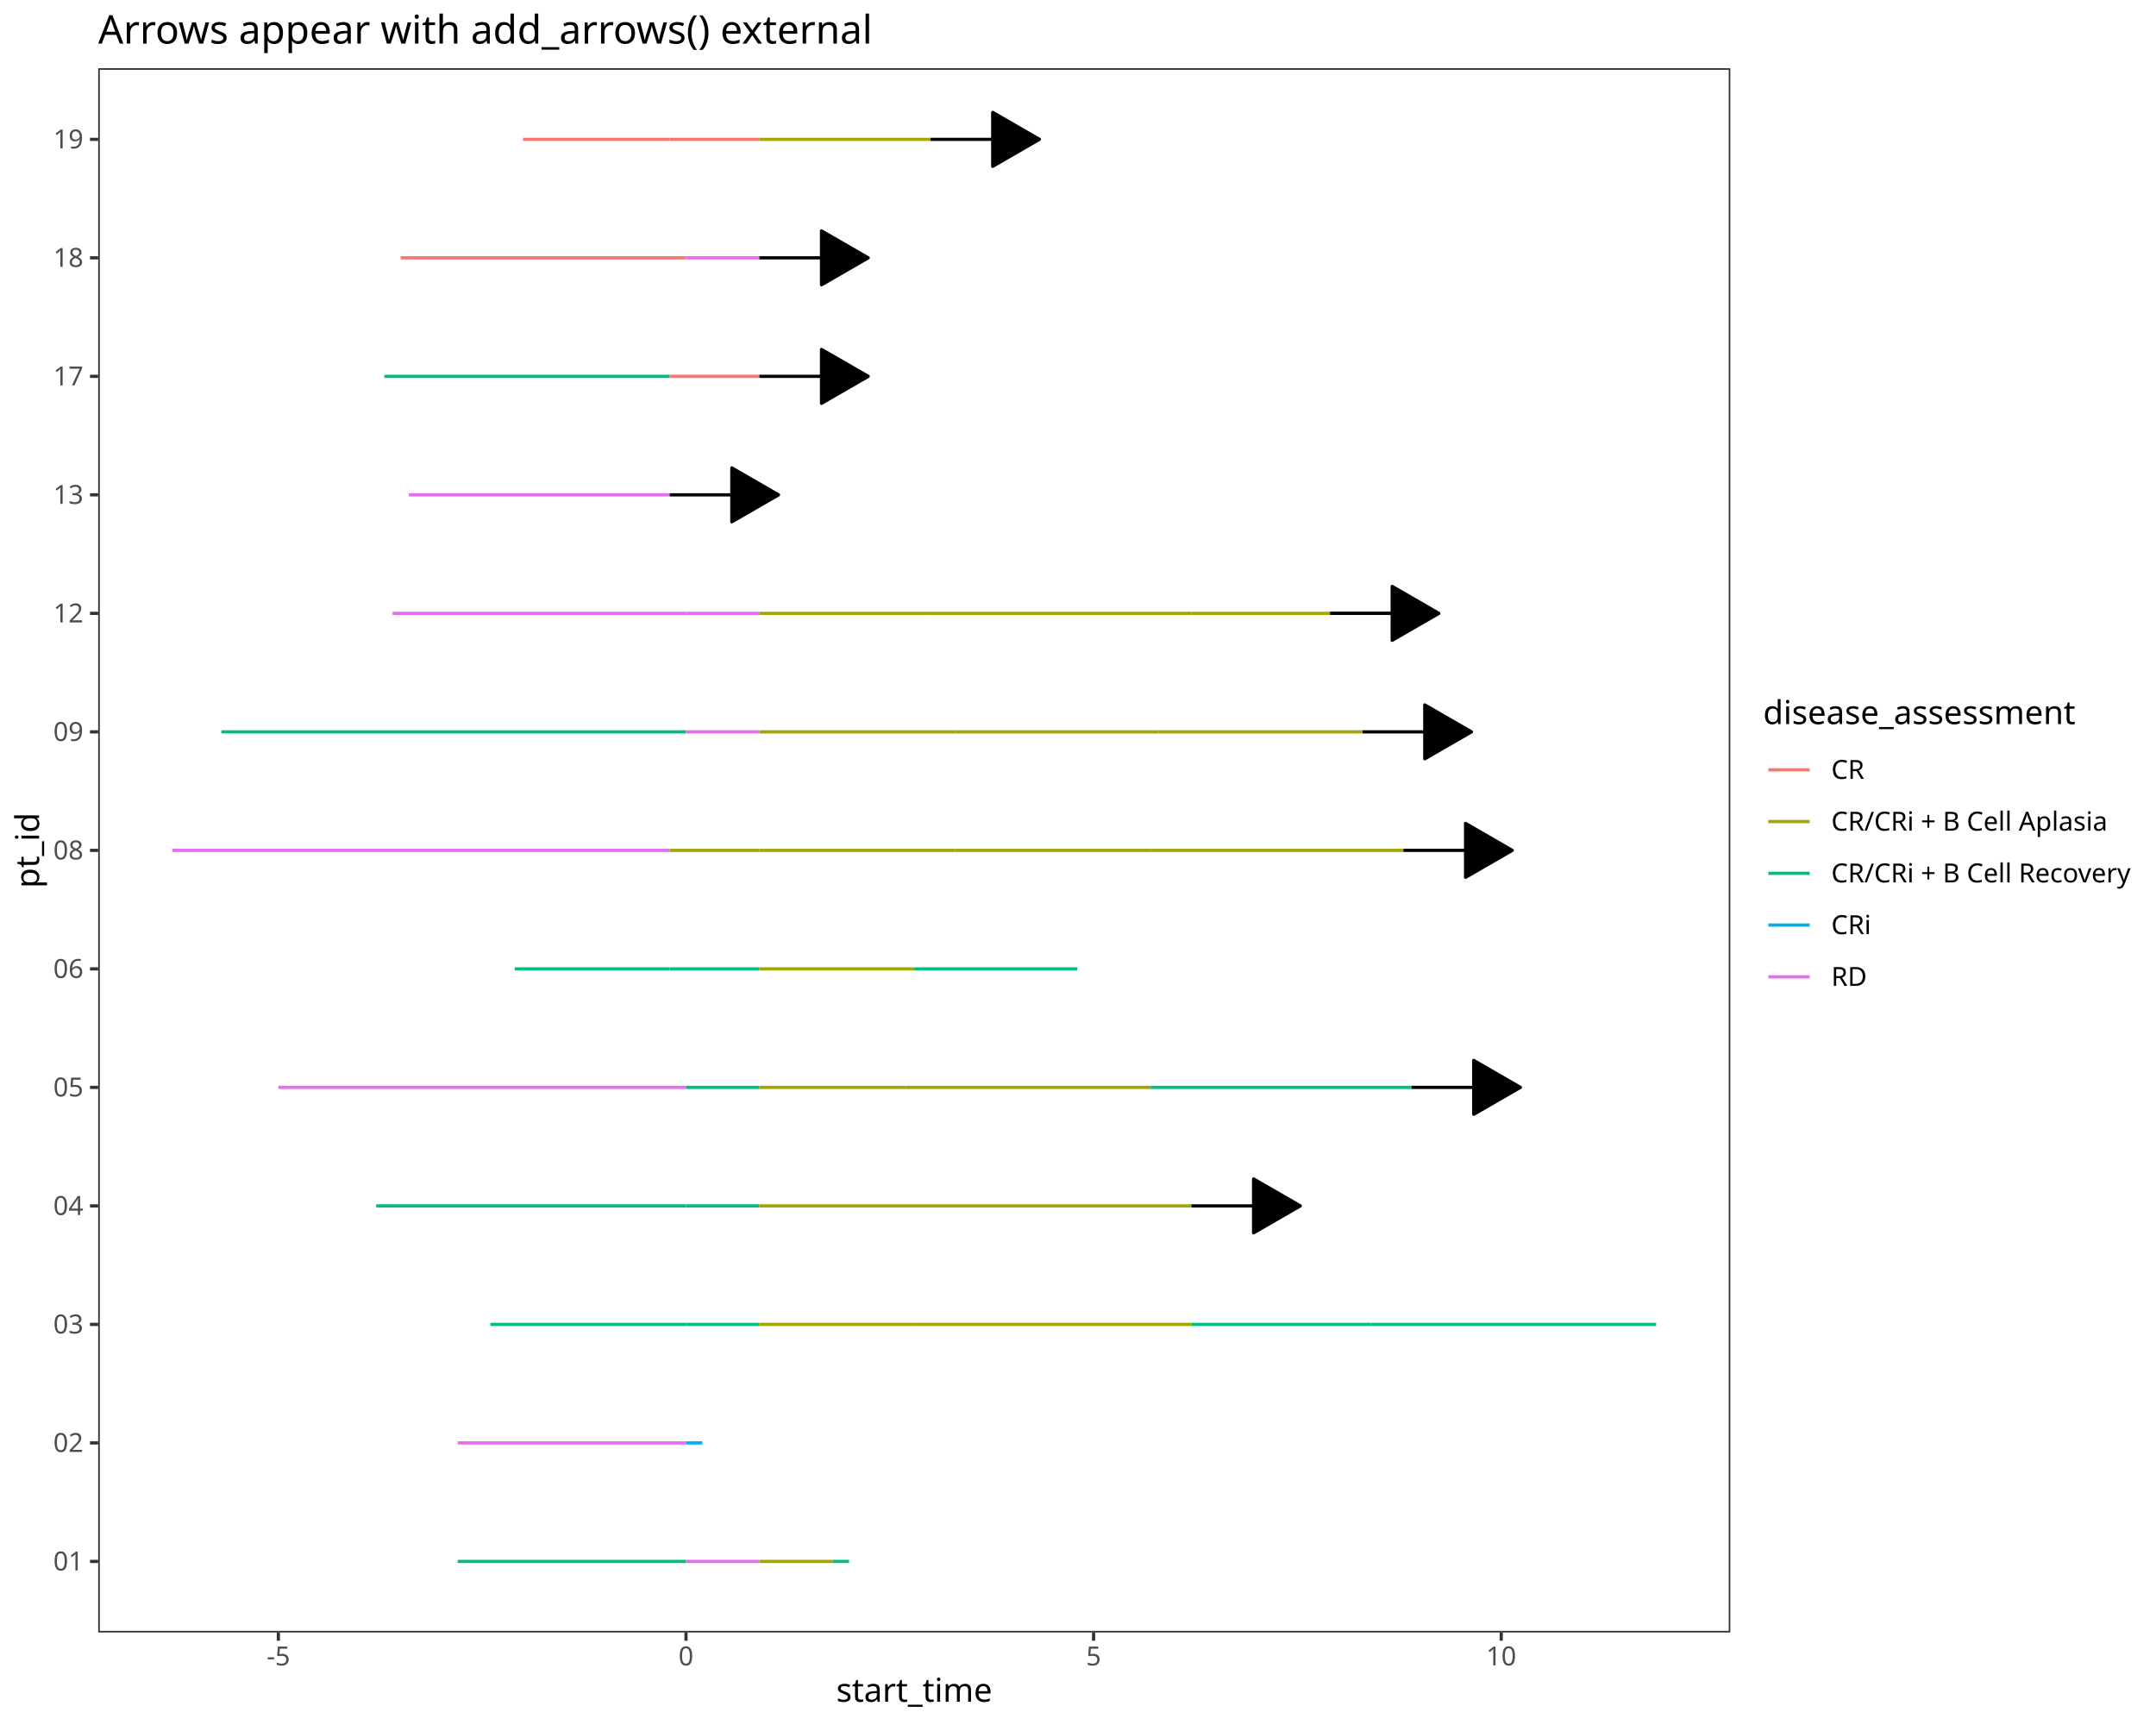
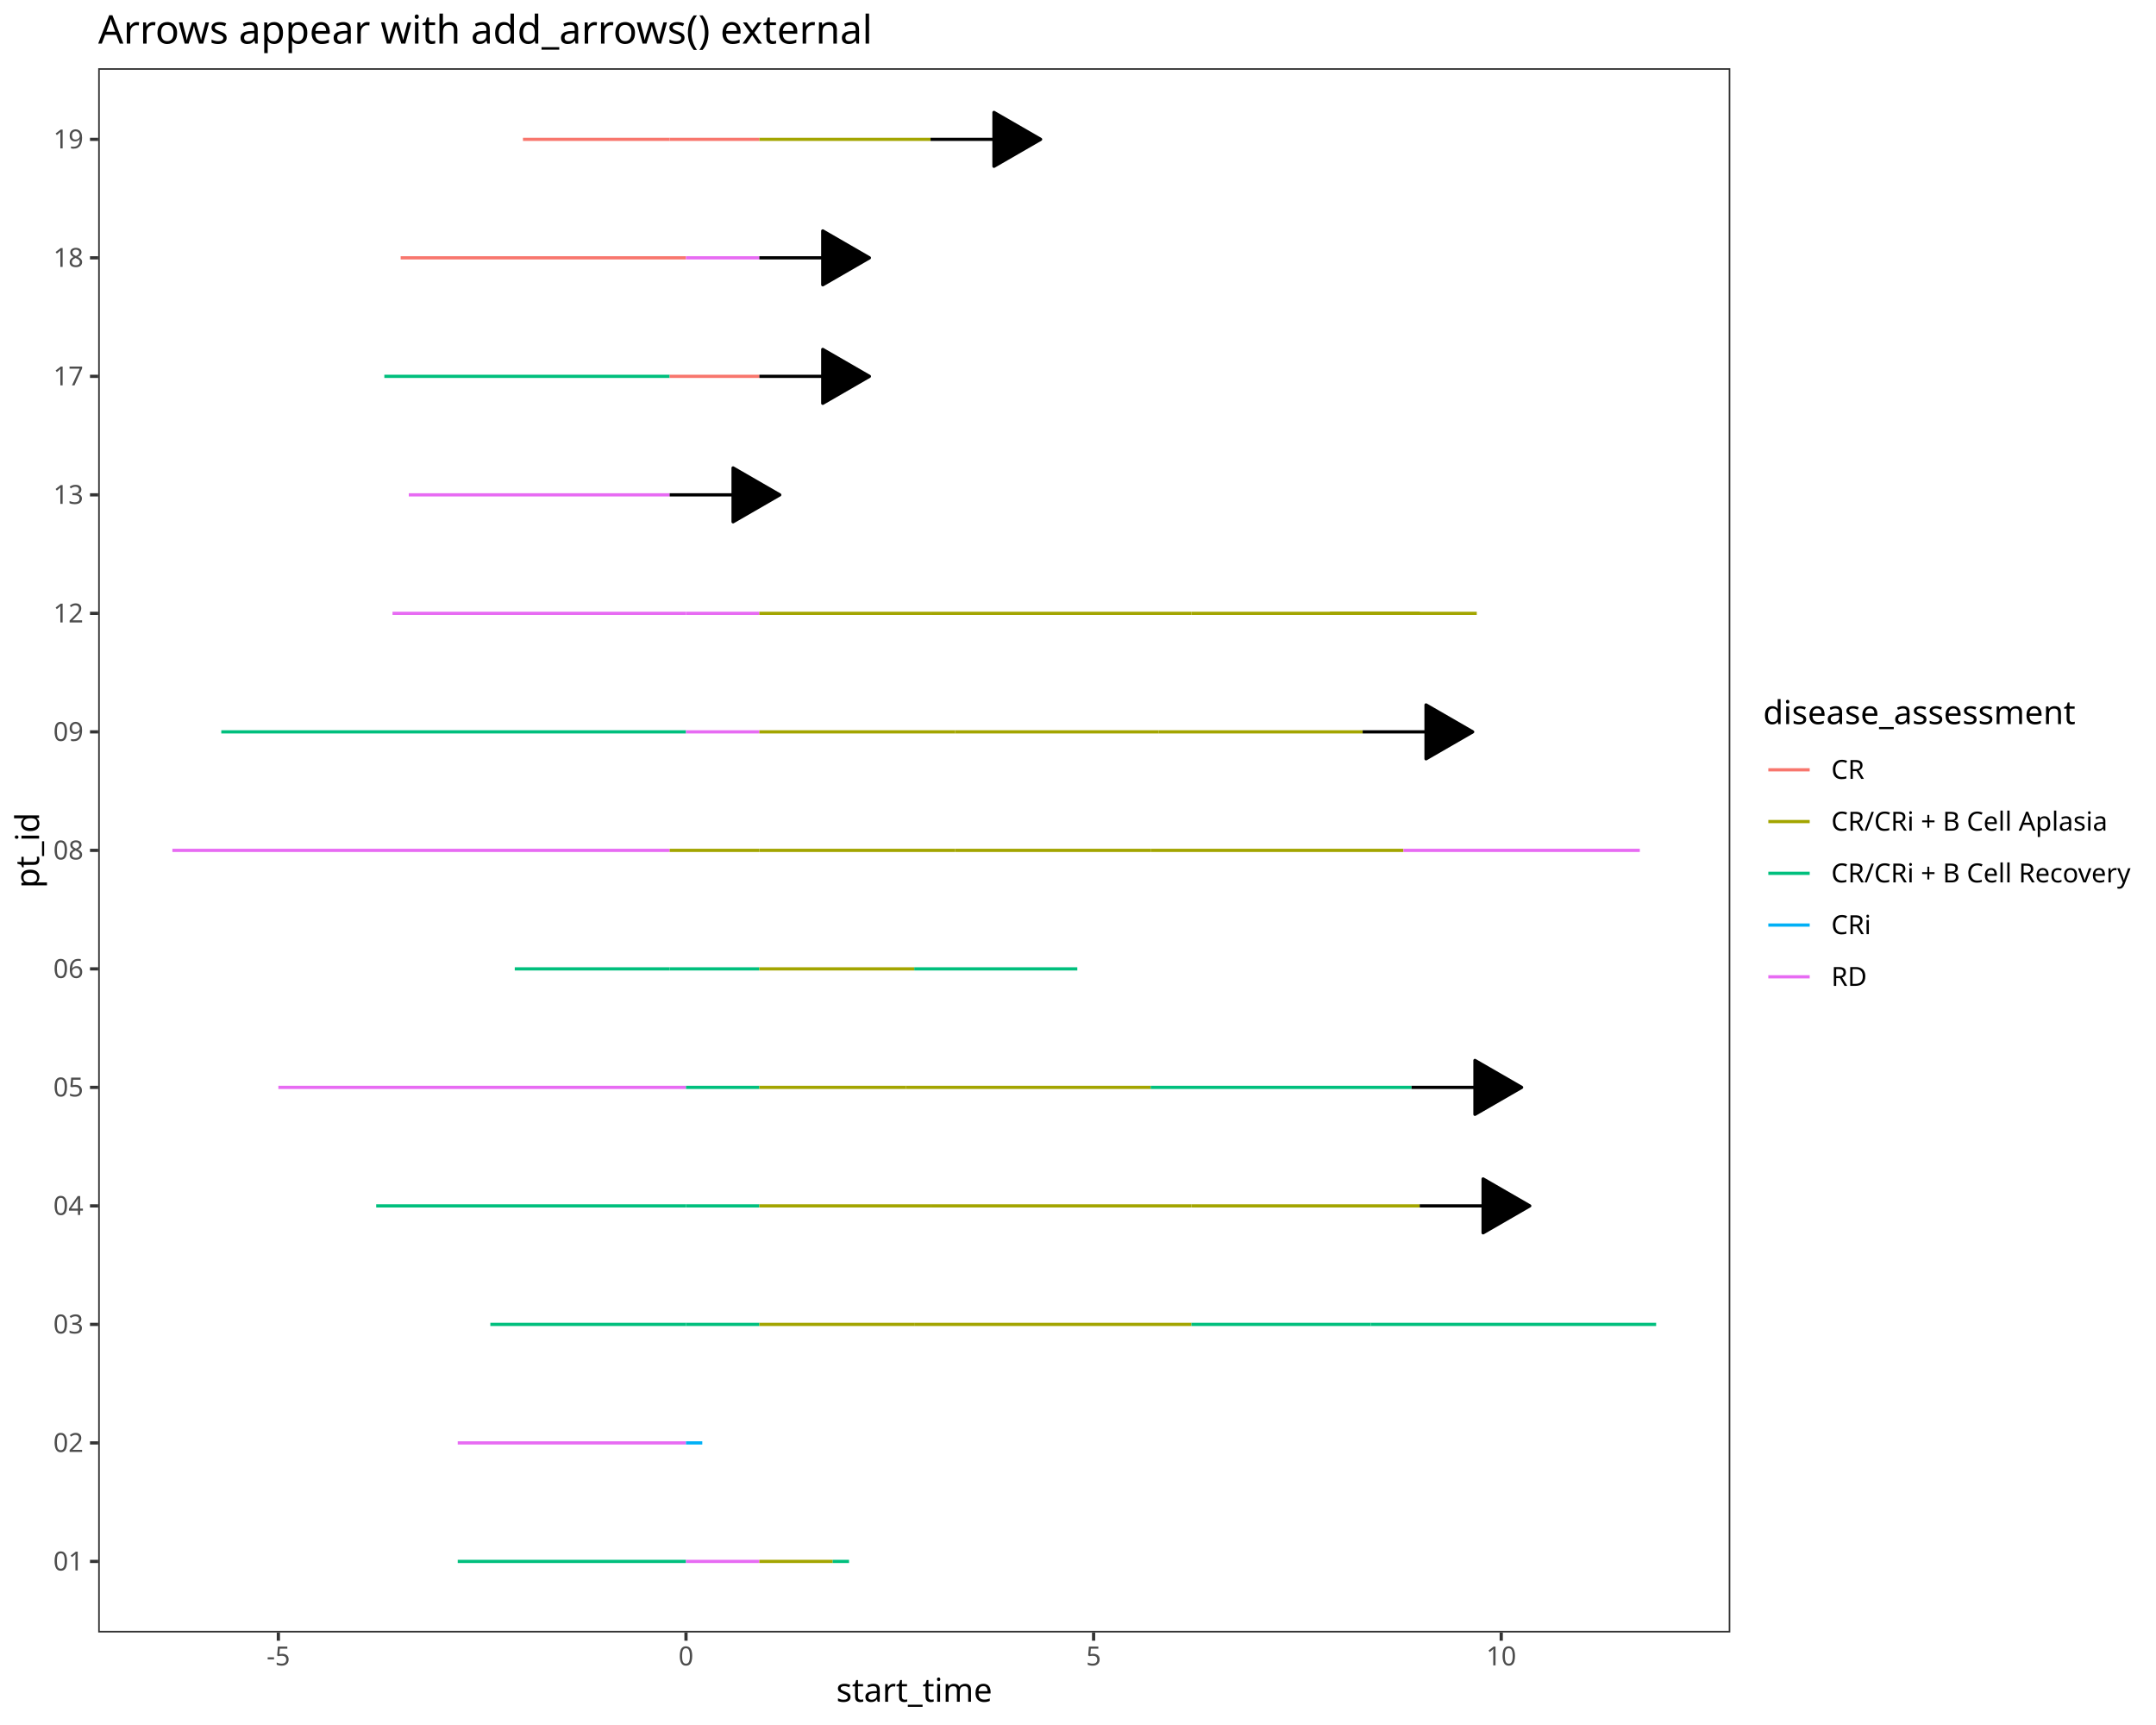
<svg xmlns="http://www.w3.org/2000/svg" class="svglite" data-engine-version="2.0" width="720.00pt" height="576.00pt" viewBox="0 0 720.00 576.00">
  <defs>
    <style type="text/css">
    .svglite line, .svglite polyline, .svglite polygon, .svglite path, .svglite rect, .svglite circle {
      fill: none;
      stroke: #000000;
      stroke-linecap: round;
      stroke-linejoin: round;
      stroke-miterlimit: 10.00;
    }
  </style>
  </defs>
  <rect width="100%" height="100%" style="stroke: none; fill: #FFFFFF;" />
  <defs>
    <clipPath id="cpMC4wMHw3MjAuMDB8MC4wMHw1NzYuMDA=">
      <rect x="0.00" y="0.00" width="720.00" height="576.00" />
    </clipPath>
  </defs>
  <g clip-path="url(#cpMC4wMHw3MjAuMDB8MC4wMHw1NzYuMDA=)">
    <rect x="0.00" y="0.00" width="720.00" height="576.00" style="stroke-width: 1.07; stroke: #FFFFFF; fill: #FFFFFF;" />
  </g>
  <defs>
    <clipPath id="cpMzIuNzl8NTc3Ljg0fDIyLjc4fDU0NS4xMQ==">
      <rect x="32.79" y="22.78" width="545.05" height="522.33" />
    </clipPath>
  </defs>
  <g clip-path="url(#cpMzIuNzl8NTc3Ljg0fDIyLjc4fDU0NS4xMQ==)">
    <rect x="32.79" y="22.78" width="545.05" height="522.33" style="stroke-width: 1.07; stroke: none; fill: #FFFFFF;" />
    <line x1="152.86" y1="521.37" x2="229.09" y2="521.37" style="stroke-width: 1.07; stroke: #00BF7D; stroke-linecap: butt;" />
    <line x1="229.09" y1="521.37" x2="253.59" y2="521.37" style="stroke-width: 1.07; stroke: #E76BF3; stroke-linecap: butt;" />
    <line x1="253.59" y1="521.37" x2="278.09" y2="521.37" style="stroke-width: 1.07; stroke: #A3A500; stroke-linecap: butt;" />
    <line x1="278.09" y1="521.37" x2="283.54" y2="521.37" style="stroke-width: 1.07; stroke: #00BF7D; stroke-linecap: butt;" />
    <line x1="152.86" y1="481.80" x2="229.09" y2="481.80" style="stroke-width: 1.07; stroke: #E76BF3; stroke-linecap: butt;" />
    <line x1="229.09" y1="481.80" x2="234.53" y2="481.80" style="stroke-width: 1.07; stroke: #00B0F6; stroke-linecap: butt;" />
    <line x1="163.75" y1="442.23" x2="229.09" y2="442.23" style="stroke-width: 1.07; stroke: #00BF7D; stroke-linecap: butt;" />
    <line x1="229.09" y1="442.23" x2="253.59" y2="442.23" style="stroke-width: 1.07; stroke: #00BF7D; stroke-linecap: butt;" />
    <line x1="253.59" y1="442.23" x2="305.32" y2="442.23" style="stroke-width: 1.07; stroke: #A3A500; stroke-linecap: butt;" />
    <line x1="305.32" y1="442.23" x2="397.88" y2="442.23" style="stroke-width: 1.07; stroke: #A3A500; stroke-linecap: butt;" />
    <line x1="397.88" y1="442.23" x2="457.78" y2="442.23" style="stroke-width: 1.07; stroke: #00BF7D; stroke-linecap: butt;" />
    <line x1="457.78" y1="442.23" x2="553.07" y2="442.23" style="stroke-width: 1.07; stroke: #00BF7D; stroke-linecap: butt;" />
    <line x1="553.07" y1="442.23" x2="553.07" y2="442.23" style="stroke-width: 1.07; stroke: #00BF7D; stroke-linecap: butt;" />
    <line x1="125.63" y1="402.66" x2="229.09" y2="402.66" style="stroke-width: 1.07; stroke: #00BF7D; stroke-linecap: butt;" />
    <line x1="229.09" y1="402.66" x2="253.59" y2="402.66" style="stroke-width: 1.07; stroke: #00BF7D; stroke-linecap: butt;" />
    <line x1="253.59" y1="402.66" x2="310.76" y2="402.66" style="stroke-width: 1.07; stroke: #A3A500; stroke-linecap: butt;" />
    <line x1="310.76" y1="402.66" x2="397.88" y2="402.66" style="stroke-width: 1.07; stroke: #A3A500; stroke-linecap: butt;" />
+     <line x1="397.88" y1="402.66" x2="474.11" y2="402.66" style="stroke-width: 1.07; stroke: #A3A500; stroke-linecap: butt;" />
    <line x1="92.96" y1="363.09" x2="229.09" y2="363.09" style="stroke-width: 1.07; stroke: #E76BF3; stroke-linecap: butt;" />
    <line x1="229.09" y1="363.09" x2="253.59" y2="363.09" style="stroke-width: 1.07; stroke: #00BF7D; stroke-linecap: butt;" />
    <line x1="253.59" y1="363.09" x2="302.60" y2="363.09" style="stroke-width: 1.07; stroke: #A3A500; stroke-linecap: butt;" />
    <line x1="302.60" y1="363.09" x2="384.27" y2="363.09" style="stroke-width: 1.07; stroke: #A3A500; stroke-linecap: butt;" />
    <line x1="384.27" y1="363.09" x2="471.39" y2="363.09" style="stroke-width: 1.07; stroke: #00BF7D; stroke-linecap: butt;" />
    <line x1="171.91" y1="323.52" x2="223.64" y2="323.52" style="stroke-width: 1.07; stroke: #00BF7D; stroke-linecap: butt;" />
    <line x1="223.64" y1="323.52" x2="253.59" y2="323.52" style="stroke-width: 1.07; stroke: #00BF7D; stroke-linecap: butt;" />
    <line x1="253.59" y1="323.52" x2="305.32" y2="323.52" style="stroke-width: 1.07; stroke: #A3A500; stroke-linecap: butt;" />
    <line x1="305.32" y1="323.52" x2="359.77" y2="323.52" style="stroke-width: 1.07; stroke: #00BF7D; stroke-linecap: butt;" />
    <line x1="57.57" y1="283.95" x2="223.64" y2="283.95" style="stroke-width: 1.07; stroke: #E76BF3; stroke-linecap: butt;" />
    <line x1="223.64" y1="283.95" x2="253.59" y2="283.95" style="stroke-width: 1.07; stroke: #A3A500; stroke-linecap: butt;" />
    <line x1="253.59" y1="283.95" x2="318.93" y2="283.95" style="stroke-width: 1.07; stroke: #A3A500; stroke-linecap: butt;" />
    <line x1="318.93" y1="283.95" x2="384.27" y2="283.95" style="stroke-width: 1.07; stroke: #A3A500; stroke-linecap: butt;" />
    <line x1="384.27" y1="283.95" x2="468.67" y2="283.95" style="stroke-width: 1.07; stroke: #A3A500; stroke-linecap: butt;" />
+     <line x1="468.67" y1="283.95" x2="547.62" y2="283.95" style="stroke-width: 1.07; stroke: #E76BF3; stroke-linecap: butt;" />
    <line x1="73.90" y1="244.38" x2="229.09" y2="244.38" style="stroke-width: 1.07; stroke: #00BF7D; stroke-linecap: butt;" />
    <line x1="229.09" y1="244.38" x2="253.59" y2="244.38" style="stroke-width: 1.07; stroke: #E76BF3; stroke-linecap: butt;" />
    <line x1="253.59" y1="244.38" x2="318.93" y2="244.38" style="stroke-width: 1.07; stroke: #A3A500; stroke-linecap: butt;" />
    <line x1="318.93" y1="244.38" x2="386.99" y2="244.38" style="stroke-width: 1.07; stroke: #A3A500; stroke-linecap: butt;" />
    <line x1="386.99" y1="244.38" x2="455.06" y2="244.38" style="stroke-width: 1.07; stroke: #A3A500; stroke-linecap: butt;" />
    <line x1="131.08" y1="204.81" x2="229.09" y2="204.81" style="stroke-width: 1.07; stroke: #E76BF3; stroke-linecap: butt;" />
    <line x1="229.09" y1="204.81" x2="253.59" y2="204.81" style="stroke-width: 1.07; stroke: #E76BF3; stroke-linecap: butt;" />
    <line x1="253.59" y1="204.81" x2="310.76" y2="204.81" style="stroke-width: 1.07; stroke: #A3A500; stroke-linecap: butt;" />
    <line x1="310.76" y1="204.81" x2="397.88" y2="204.81" style="stroke-width: 1.07; stroke: #A3A500; stroke-linecap: butt;" />
    <line x1="397.88" y1="204.81" x2="474.11" y2="204.81" style="stroke-width: 1.07; stroke: #A3A500; stroke-linecap: butt;" />
    <line x1="474.11" y1="204.81" x2="444.17" y2="204.81" style="stroke-width: 1.07; stroke: #A3A500; stroke-linecap: butt;" />
+     <line x1="444.17" y1="204.81" x2="493.17" y2="204.81" style="stroke-width: 1.07; stroke: #A3A500; stroke-linecap: butt;" />
    <line x1="136.52" y1="165.24" x2="223.64" y2="165.24" style="stroke-width: 1.07; stroke: #E76BF3; stroke-linecap: butt;" />
    <line x1="128.35" y1="125.67" x2="223.64" y2="125.67" style="stroke-width: 1.07; stroke: #00BF7D; stroke-linecap: butt;" />
    <line x1="223.64" y1="125.67" x2="253.59" y2="125.67" style="stroke-width: 1.07; stroke: #F8766D; stroke-linecap: butt;" />
    <line x1="133.80" y1="86.10" x2="229.09" y2="86.10" style="stroke-width: 1.07; stroke: #F8766D; stroke-linecap: butt;" />
    <line x1="229.09" y1="86.10" x2="253.59" y2="86.10" style="stroke-width: 1.07; stroke: #E76BF3; stroke-linecap: butt;" />
    <line x1="174.64" y1="46.53" x2="223.64" y2="46.53" style="stroke-width: 1.07; stroke: #F8766D; stroke-linecap: butt;" />
    <line x1="223.64" y1="46.53" x2="253.59" y2="46.53" style="stroke-width: 1.07; stroke: #F8766D; stroke-linecap: butt;" />
    <line x1="253.59" y1="46.53" x2="310.76" y2="46.53" style="stroke-width: 1.07; stroke: #A3A500; stroke-linecap: butt;" />
-     <line x1="397.88" y1="402.66" x2="434.23" y2="402.66" style="stroke-width: 1.07; stroke-linecap: butt;" />
-     <polygon points="418.64,411.66 434.23,402.66 418.64,393.66 " style="stroke-width: 1.07; stroke-linecap: butt; fill: #000000;" />
-     <line x1="471.39" y1="363.09" x2="507.74" y2="363.09" style="stroke-width: 1.07; stroke-linecap: butt;" />
-     <polygon points="492.15,372.09 507.74,363.09 492.15,354.09 " style="stroke-width: 1.07; stroke-linecap: butt; fill: #000000;" />
-     <line x1="468.67" y1="283.95" x2="505.01" y2="283.95" style="stroke-width: 1.07; stroke-linecap: butt;" />
-     <polygon points="489.43,292.95 505.01,283.95 489.43,274.95 " style="stroke-width: 1.07; stroke-linecap: butt; fill: #000000;" />
-     <line x1="455.06" y1="244.38" x2="491.40" y2="244.38" style="stroke-width: 1.07; stroke-linecap: butt;" />
-     <polygon points="475.81,253.38 491.40,244.38 475.81,235.38 " style="stroke-width: 1.07; stroke-linecap: butt; fill: #000000;" />
-     <line x1="444.17" y1="204.81" x2="480.51" y2="204.81" style="stroke-width: 1.07; stroke-linecap: butt;" />
-     <polygon points="464.92,213.81 480.51,204.81 464.92,195.81 " style="stroke-width: 1.07; stroke-linecap: butt; fill: #000000;" />
-     <line x1="223.64" y1="165.24" x2="259.99" y2="165.24" style="stroke-width: 1.07; stroke-linecap: butt;" />
-     <polygon points="244.40,174.24 259.99,165.24 244.40,156.24 " style="stroke-width: 1.07; stroke-linecap: butt; fill: #000000;" />
-     <line x1="253.59" y1="125.67" x2="289.94" y2="125.67" style="stroke-width: 1.07; stroke-linecap: butt;" />
-     <polygon points="274.35,134.67 289.94,125.67 274.35,116.67 " style="stroke-width: 1.07; stroke-linecap: butt; fill: #000000;" />
-     <line x1="253.59" y1="86.10" x2="289.94" y2="86.10" style="stroke-width: 1.07; stroke-linecap: butt;" />
-     <polygon points="274.35,95.10 289.94,86.10 274.35,77.10 " style="stroke-width: 1.07; stroke-linecap: butt; fill: #000000;" />
-     <line x1="310.76" y1="46.53" x2="347.11" y2="46.53" style="stroke-width: 1.07; stroke-linecap: butt;" />
-     <polygon points="331.52,55.53 347.11,46.53 331.52,37.53 " style="stroke-width: 1.07; stroke-linecap: butt; fill: #000000;" />
+     <line x1="474.11" y1="402.66" x2="510.87" y2="402.66" style="stroke-width: 1.07; stroke-linecap: butt;" />
+     <polygon points="495.28,411.66 510.87,402.66 495.28,393.66 " style="stroke-width: 1.07; stroke-linecap: butt; fill: #000000;" />
+     <line x1="471.39" y1="363.09" x2="508.15" y2="363.09" style="stroke-width: 1.07; stroke-linecap: butt;" />
+     <polygon points="492.56,372.09 508.15,363.09 492.56,354.09 " style="stroke-width: 1.07; stroke-linecap: butt; fill: #000000;" />
+     <line x1="455.06" y1="244.38" x2="491.81" y2="244.38" style="stroke-width: 1.07; stroke-linecap: butt;" />
+     <polygon points="476.22,253.38 491.81,244.38 476.22,235.38 " style="stroke-width: 1.07; stroke-linecap: butt; fill: #000000;" />
+     <line x1="223.64" y1="165.24" x2="260.40" y2="165.24" style="stroke-width: 1.07; stroke-linecap: butt;" />
+     <polygon points="244.81,174.24 260.40,165.24 244.81,156.24 " style="stroke-width: 1.07; stroke-linecap: butt; fill: #000000;" />
+     <line x1="253.59" y1="125.67" x2="290.34" y2="125.67" style="stroke-width: 1.07; stroke-linecap: butt;" />
+     <polygon points="274.76,134.67 290.34,125.67 274.76,116.67 " style="stroke-width: 1.07; stroke-linecap: butt; fill: #000000;" />
+     <line x1="253.59" y1="86.10" x2="290.34" y2="86.10" style="stroke-width: 1.07; stroke-linecap: butt;" />
+     <polygon points="274.76,95.10 290.34,86.10 274.76,77.10 " style="stroke-width: 1.07; stroke-linecap: butt; fill: #000000;" />
+     <line x1="310.76" y1="46.53" x2="347.52" y2="46.53" style="stroke-width: 1.07; stroke-linecap: butt;" />
+     <polygon points="331.93,55.53 347.52,46.53 331.93,37.53 " style="stroke-width: 1.07; stroke-linecap: butt; fill: #000000;" />
    <rect x="32.79" y="22.78" width="545.05" height="522.33" style="stroke-width: 1.07; stroke: #333333;" />
  </g>
  <g clip-path="url(#cpMC4wMHw3MjAuMDB8MC4wMHw1NzYuMDA=)">
    <text x="27.86" y="524.40" text-anchor="end" style="font-size: 8.80px; fill: #4D4D4D; font-family: sans;" textLength="9.79px" lengthAdjust="spacingAndGlyphs">01</text>
    <text x="27.86" y="484.83" text-anchor="end" style="font-size: 8.80px; fill: #4D4D4D; font-family: sans;" textLength="9.79px" lengthAdjust="spacingAndGlyphs">02</text>
    <text x="27.86" y="445.26" text-anchor="end" style="font-size: 8.80px; fill: #4D4D4D; font-family: sans;" textLength="9.79px" lengthAdjust="spacingAndGlyphs">03</text>
    <text x="27.86" y="405.69" text-anchor="end" style="font-size: 8.80px; fill: #4D4D4D; font-family: sans;" textLength="9.79px" lengthAdjust="spacingAndGlyphs">04</text>
    <text x="27.86" y="366.12" text-anchor="end" style="font-size: 8.80px; fill: #4D4D4D; font-family: sans;" textLength="9.79px" lengthAdjust="spacingAndGlyphs">05</text>
    <text x="27.86" y="326.55" text-anchor="end" style="font-size: 8.80px; fill: #4D4D4D; font-family: sans;" textLength="9.79px" lengthAdjust="spacingAndGlyphs">06</text>
    <text x="27.86" y="286.98" text-anchor="end" style="font-size: 8.80px; fill: #4D4D4D; font-family: sans;" textLength="9.79px" lengthAdjust="spacingAndGlyphs">08</text>
    <text x="27.86" y="247.41" text-anchor="end" style="font-size: 8.80px; fill: #4D4D4D; font-family: sans;" textLength="9.79px" lengthAdjust="spacingAndGlyphs">09</text>
    <text x="27.86" y="207.84" text-anchor="end" style="font-size: 8.80px; fill: #4D4D4D; font-family: sans;" textLength="9.79px" lengthAdjust="spacingAndGlyphs">12</text>
    <text x="27.86" y="168.26" text-anchor="end" style="font-size: 8.80px; fill: #4D4D4D; font-family: sans;" textLength="9.79px" lengthAdjust="spacingAndGlyphs">13</text>
    <text x="27.86" y="128.69" text-anchor="end" style="font-size: 8.80px; fill: #4D4D4D; font-family: sans;" textLength="9.79px" lengthAdjust="spacingAndGlyphs">17</text>
    <text x="27.86" y="89.12" text-anchor="end" style="font-size: 8.80px; fill: #4D4D4D; font-family: sans;" textLength="9.79px" lengthAdjust="spacingAndGlyphs">18</text>
    <text x="27.86" y="49.55" text-anchor="end" style="font-size: 8.80px; fill: #4D4D4D; font-family: sans;" textLength="9.79px" lengthAdjust="spacingAndGlyphs">19</text>
    <polyline points="30.05,521.37 32.79,521.37 " style="stroke-width: 1.07; stroke: #333333; stroke-linecap: butt;" />
    <polyline points="30.05,481.80 32.79,481.80 " style="stroke-width: 1.07; stroke: #333333; stroke-linecap: butt;" />
    <polyline points="30.05,442.23 32.79,442.23 " style="stroke-width: 1.07; stroke: #333333; stroke-linecap: butt;" />
    <polyline points="30.05,402.66 32.79,402.66 " style="stroke-width: 1.07; stroke: #333333; stroke-linecap: butt;" />
    <polyline points="30.05,363.09 32.79,363.09 " style="stroke-width: 1.07; stroke: #333333; stroke-linecap: butt;" />
    <polyline points="30.05,323.52 32.79,323.52 " style="stroke-width: 1.07; stroke: #333333; stroke-linecap: butt;" />
    <polyline points="30.05,283.95 32.79,283.95 " style="stroke-width: 1.07; stroke: #333333; stroke-linecap: butt;" />
    <polyline points="30.05,244.38 32.79,244.38 " style="stroke-width: 1.07; stroke: #333333; stroke-linecap: butt;" />
    <polyline points="30.05,204.81 32.79,204.81 " style="stroke-width: 1.07; stroke: #333333; stroke-linecap: butt;" />
    <polyline points="30.05,165.24 32.79,165.24 " style="stroke-width: 1.07; stroke: #333333; stroke-linecap: butt;" />
    <polyline points="30.05,125.67 32.79,125.67 " style="stroke-width: 1.07; stroke: #333333; stroke-linecap: butt;" />
    <polyline points="30.05,86.10 32.79,86.10 " style="stroke-width: 1.07; stroke: #333333; stroke-linecap: butt;" />
    <polyline points="30.05,46.53 32.79,46.53 " style="stroke-width: 1.07; stroke: #333333; stroke-linecap: butt;" />
    <polyline points="92.96,547.85 92.96,545.11 " style="stroke-width: 1.07; stroke: #333333; stroke-linecap: butt;" />
    <polyline points="229.09,547.85 229.09,545.11 " style="stroke-width: 1.07; stroke: #333333; stroke-linecap: butt;" />
    <polyline points="365.21,547.85 365.21,545.11 " style="stroke-width: 1.07; stroke: #333333; stroke-linecap: butt;" />
    <polyline points="501.34,547.85 501.34,545.11 " style="stroke-width: 1.07; stroke: #333333; stroke-linecap: butt;" />
    <text x="92.96" y="556.10" text-anchor="middle" style="font-size: 8.80px; fill: #4D4D4D; font-family: sans;" textLength="7.82px" lengthAdjust="spacingAndGlyphs">-5</text>
    <text x="229.09" y="556.10" text-anchor="middle" style="font-size: 8.80px; fill: #4D4D4D; font-family: sans;" textLength="4.89px" lengthAdjust="spacingAndGlyphs">0</text>
    <text x="365.21" y="556.10" text-anchor="middle" style="font-size: 8.80px; fill: #4D4D4D; font-family: sans;" textLength="4.89px" lengthAdjust="spacingAndGlyphs">5</text>
    <text x="501.34" y="556.10" text-anchor="middle" style="font-size: 8.80px; fill: #4D4D4D; font-family: sans;" textLength="9.79px" lengthAdjust="spacingAndGlyphs">10</text>
    <text x="305.32" y="568.24" text-anchor="middle" style="font-size: 11.00px; font-family: sans;" textLength="48.30px" lengthAdjust="spacingAndGlyphs">start_time</text>
    <text transform="translate(13.05,283.95) rotate(-90)" text-anchor="middle" style="font-size: 11.00px; font-family: sans;" textLength="23.85px" lengthAdjust="spacingAndGlyphs">pt_id</text>
    <rect x="588.80" y="233.08" width="125.72" height="101.73" style="stroke-width: 1.07; stroke: none; fill: #FFFFFF;" />
    <text x="588.80" y="241.79" style="font-size: 11.00px; font-family: sans;" textLength="102.76px" lengthAdjust="spacingAndGlyphs">disease_assessment</text>
    <rect x="588.80" y="248.41" width="17.28" height="17.28" style="stroke-width: 1.07; stroke: none; fill: #FFFFFF;" />
    <line x1="590.53" y1="257.05" x2="604.35" y2="257.05" style="stroke-width: 1.07; stroke: #F8766D; stroke-linecap: butt;" />
    <rect x="588.80" y="265.69" width="17.28" height="17.28" style="stroke-width: 1.07; stroke: none; fill: #FFFFFF;" />
    <line x1="590.53" y1="274.33" x2="604.35" y2="274.33" style="stroke-width: 1.07; stroke: #A3A500; stroke-linecap: butt;" />
    <rect x="588.80" y="282.97" width="17.28" height="17.28" style="stroke-width: 1.07; stroke: none; fill: #FFFFFF;" />
    <line x1="590.53" y1="291.61" x2="604.35" y2="291.61" style="stroke-width: 1.07; stroke: #00BF7D; stroke-linecap: butt;" />
    <rect x="588.80" y="300.25" width="17.28" height="17.28" style="stroke-width: 1.07; stroke: none; fill: #FFFFFF;" />
    <line x1="590.53" y1="308.89" x2="604.35" y2="308.89" style="stroke-width: 1.07; stroke: #00B0F6; stroke-linecap: butt;" />
    <rect x="588.80" y="317.53" width="17.28" height="17.28" style="stroke-width: 1.07; stroke: none; fill: #FFFFFF;" />
    <line x1="590.53" y1="326.17" x2="604.35" y2="326.17" style="stroke-width: 1.07; stroke: #E76BF3; stroke-linecap: butt;" />
    <text x="611.56" y="260.08" style="font-size: 8.80px; font-family: sans;" textLength="12.71px" lengthAdjust="spacingAndGlyphs">CR</text>
    <text x="611.56" y="277.36" style="font-size: 8.80px; font-family: sans;" textLength="94.64px" lengthAdjust="spacingAndGlyphs">CR/CRi + B Cell Aplasia</text>
    <text x="611.56" y="294.64" style="font-size: 8.80px; font-family: sans;" textLength="102.96px" lengthAdjust="spacingAndGlyphs">CR/CRi + B Cell Recovery</text>
    <text x="611.56" y="311.92" style="font-size: 8.80px; font-family: sans;" textLength="14.67px" lengthAdjust="spacingAndGlyphs">CRi</text>
    <text x="611.56" y="329.20" style="font-size: 8.80px; font-family: sans;" textLength="12.71px" lengthAdjust="spacingAndGlyphs">RD</text>
    <text x="32.79" y="14.56" style="font-size: 13.20px; font-family: sans;" textLength="245.07px" lengthAdjust="spacingAndGlyphs">Arrows appear with add_arrows() external</text>
  </g>
</svg>
